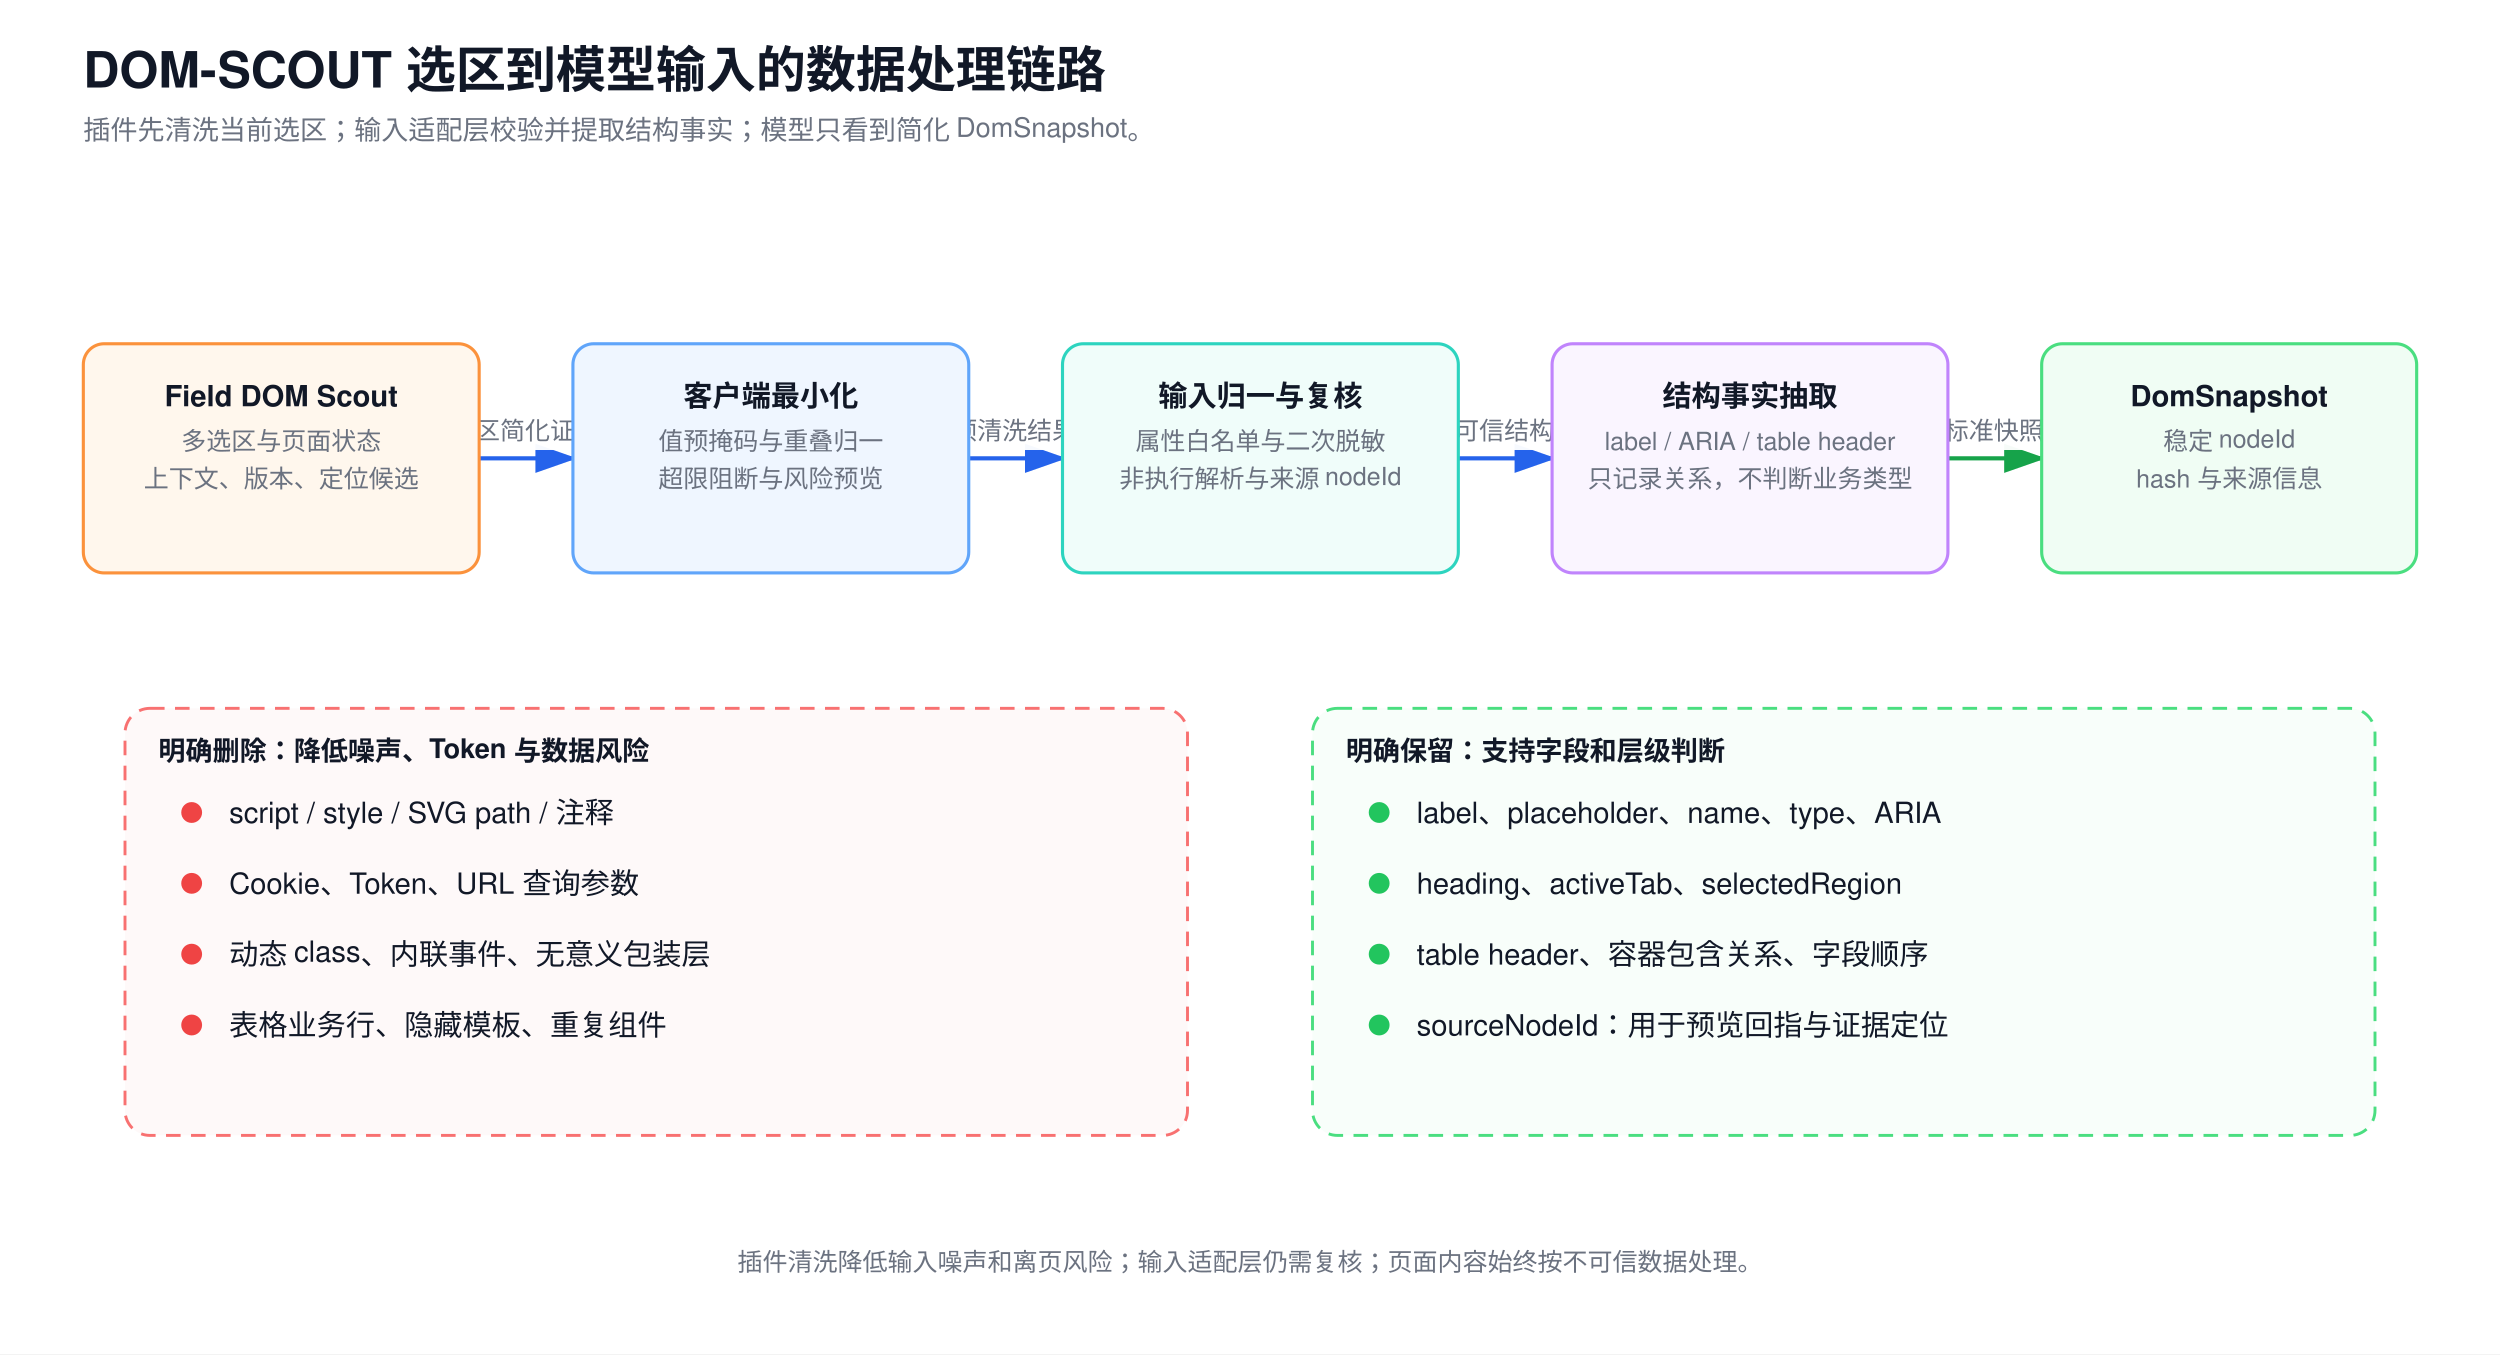
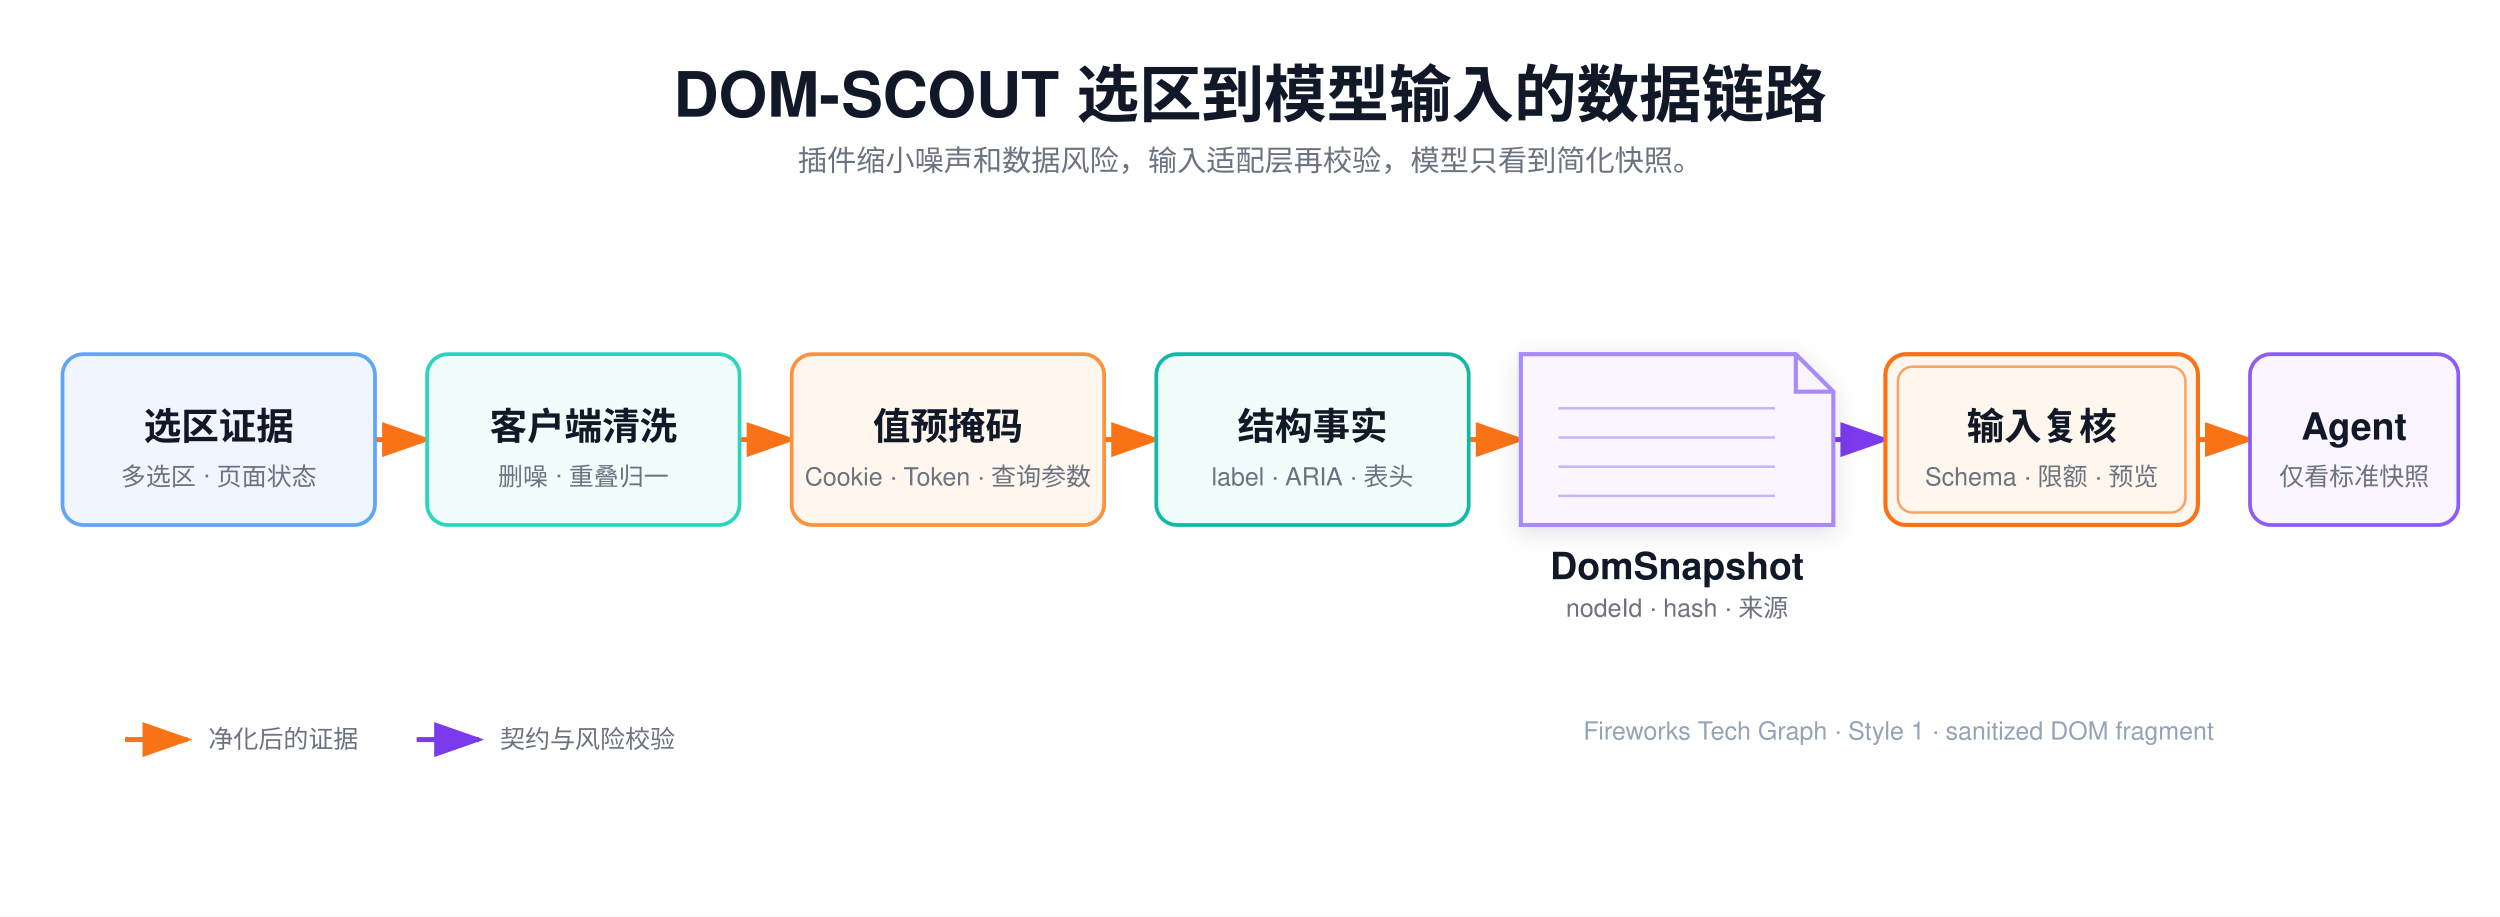
- <svg xmlns="http://www.w3.org/2000/svg" viewBox="0 0 1200 650" width="1200" height="650">
-   <style>text{font-family:'Helvetica Neue',Helvetica,Arial,'PingFang SC','Microsoft YaHei',sans-serif;fill:#111827} .muted{fill:#6b7280} .small{font-size:12px} .label{font-size:14px} .title{font-size:24px;font-weight:700} .subtitle{font-size:13px} .node-title{font-size:14px;font-weight:600}</style>
+ <svg xmlns="http://www.w3.org/2000/svg" viewBox="0 0 1200 440" width="1200" height="440" data-generator="fireworks-tech-graph" data-schema-version="1" data-text-metrics="heuristic-v1" data-style-id="1" data-visual-theme="Flat Icon" data-diagram-type="data-flow" data-motion-scene="" data-semantic-profile="generic" data-semantic-valid="true" data-quality-profile="standard" data-max-bends-per-edge="12" data-max-total-bends="100" data-max-route-stretch="5.0" data-max-bridged-crossings="8" data-min-node-gap="0.0" data-min-container-gutter="0.0" data-min-label-clearance="2.0" data-min-segment-length="0.0">
  <defs>
-     <marker id="arrow-blue" markerWidth="10" markerHeight="7" refX="9" refY="3.5" orient="auto">
-       <polygon points="0 0,10 3.5,0 7" fill="#2563eb" />
+     <marker id="arrowA" markerWidth="10" markerHeight="7" refX="9" refY="3.5" orient="auto">
+       <polygon points="0 0, 10 3.5, 0 7" fill="#7c3aed" />
    </marker>
-     <marker id="arrow-purple" markerWidth="10" markerHeight="7" refX="9" refY="3.5" orient="auto">
-       <polygon points="0 0,10 3.5,0 7" fill="#9333ea" />
+     <marker id="arrowB" markerWidth="10" markerHeight="7" refX="9" refY="3.5" orient="auto">
+       <polygon points="0 0, 10 3.5, 0 7" fill="#10b981" />
    </marker>
-     <marker id="arrow-green" markerWidth="10" markerHeight="7" refX="9" refY="3.5" orient="auto">
-       <polygon points="0 0,10 3.5,0 7" fill="#16a34a" />
+     <marker id="arrowC" markerWidth="10" markerHeight="7" refX="9" refY="3.5" orient="auto">
+       <polygon points="0 0, 10 3.5, 0 7" fill="#2563eb" />
    </marker>
-     <marker id="arrow-orange" markerWidth="10" markerHeight="7" refX="9" refY="3.5" orient="auto">
-       <polygon points="0 0,10 3.5,0 7" fill="#ea580c" />
+     <marker id="arrowE" markerWidth="10" markerHeight="7" refX="9" refY="3.5" orient="auto">
+       <polygon points="0 0, 10 3.5, 0 7" fill="#f97316" />
    </marker>
-     <marker id="arrow-red" markerWidth="10" markerHeight="7" refX="9" refY="3.5" orient="auto">
-       <polygon points="0 0,10 3.5,0 7" fill="#dc2626" />
+     <marker id="arrowF" markerWidth="10" markerHeight="7" refX="9" refY="3.5" orient="auto">
+       <polygon points="0 0, 10 3.5, 0 7" fill="#7c3aed" />
    </marker>
-     <marker id="arrow-gray" markerWidth="10" markerHeight="7" refX="9" refY="3.5" orient="auto">
-       <polygon points="0 0,10 3.5,0 7" fill="#6b7280" />
+     <marker id="arrowG" markerWidth="10" markerHeight="7" refX="9" refY="3.5" orient="auto">
+       <polygon points="0 0, 10 3.5, 0 7" fill="#ef4444" />
    </marker>
+     <marker id="arrowH" markerWidth="10" markerHeight="7" refX="9" refY="3.5" orient="auto">
+       <polygon points="0 0, 10 3.5, 0 7" fill="#6b7280" />
+     </marker>
+     <filter id="shadowSoft" x="-20%" y="-20%" width="140%" height="160%">
+       <feDropShadow dx="0" dy="3" stdDeviation="6" flood-color="#0f172a" flood-opacity="0.12" />
+     </filter>
+     <filter id="shadowGlass" x="-20%" y="-20%" width="140%" height="160%">
+       <feDropShadow dx="0" dy="10" stdDeviation="16" flood-color="#020617" flood-opacity="0.28" />
+     </filter>
+     <style>
+     text { font-family: 'Helvetica Neue', Helvetica, Arial, 'PingFang SC', 'Microsoft YaHei', 'Microsoft JhengHei', 'SimHei', sans-serif; }
+     .title { font-size: 30px; font-weight: 700; fill: #111827; }
+     .subtitle { font-size: 14px; font-weight: 500; fill: #6b7280; }
+     .section { font-size: 13px; font-weight: 700; fill: #2563eb; letter-spacing: 1.4px; }
+     .section-sub { font-size: 12px; font-weight: 500; fill: #94a3b8; }
+     .node-title { font-weight: 700; fill: #111827; }
+     .node-sub { font-size: 12px; font-weight: 500; fill: #6b7280; }
+     .node-type { font-size: 12px; font-weight: 700; fill: #9ca3af; letter-spacing: 0.08em; }
+     .arrow-label { font-size: 12px; font-weight: 600; fill: #6b7280; }
+     .legend { font-size: 12px; font-weight: 500; fill: #6b7280; }
+     .footnote { font-size: 12px; font-weight: 500; fill: #94a3b8; }
+     .metric-label { font-size: 8.5px; font-weight: 700; fill: #94a3b8; text-transform: uppercase; }
+     .metric-value { font-size: 9.5px; font-weight: 700; fill: #111827; }
+     </style>
  </defs>
-   <rect width="1200" height="650" fill="#ffffff" />
-   <text x="40" y="42" class="title">DOM-SCOUT 选区到模型输入的数据处理链路</text>
-   <text x="40" y="67" class="subtitle muted">插件先清洗当前选区；输入适配层校验并提取结构事实；模型只看到简化 DomSnapshot。</text>
-   <path d="M 230 220 L 275 220" fill="none" stroke="#2563eb" stroke-width="2" marker-end="url(#arrow-blue)" data-graph-role="edge" />
-   <rect x="204.0" y="196" width="96" height="20" rx="4" fill="#ffffff" opacity="0.96" />
-   <text x="252" y="211" text-anchor="middle" class="small muted">选区简化证据</text>
-   <path d="M 465 220 L 510 220" fill="none" stroke="#2563eb" stroke-width="2" marker-end="url(#arrow-blue)" data-graph-role="edge" />
-   <rect x="453.0" y="196" width="68" height="20" rx="4" fill="#ffffff" opacity="0.96" />
-   <text x="487" y="211" text-anchor="middle" class="small muted">预清洗结果</text>
-   <path d="M 700 220 L 745 220" fill="none" stroke="#2563eb" stroke-width="2" marker-end="url(#arrow-blue)" data-graph-role="edge" />
-   <rect x="688.0" y="196" width="68" height="20" rx="4" fill="#ffffff" opacity="0.96" />
-   <text x="722" y="211" text-anchor="middle" class="small muted">可信结构</text>
-   <path d="M 935 220 L 980 220" fill="none" stroke="#16a34a" stroke-width="2" marker-end="url(#arrow-green)" data-graph-role="edge" />
-   <rect x="923.0" y="196" width="68" height="20" rx="4" fill="#ffffff" opacity="0.96" />
-   <text x="957" y="211" text-anchor="middle" class="small muted">标准快照</text>
-   <rect x="40" y="165" width="190" height="110" rx="10" fill="#fff7ed" stroke="#fb923c" stroke-width="1.5" />
-   <text x="135.0" y="195" text-anchor="middle" class="node-title">Field DOM Scout</text>
-   <text x="135.0" y="216" text-anchor="middle" class="small muted">多选区与页面状态</text>
-   <text x="135.0" y="234" text-anchor="middle" class="small muted">上下文、版本、定位候选</text>
-   <rect x="275" y="165" width="190" height="110" rx="10" fill="#eff6ff" stroke="#60a5fa" stroke-width="1.5" />
-   <text x="370.0" y="195" text-anchor="middle" class="node-title">客户端最小化</text>
-   <text x="370.0" y="216" text-anchor="middle" class="small muted">值预掩码与重叠归一</text>
-   <text x="370.0" y="234" text-anchor="middle" class="small muted">超限阻断与风险预览</text>
-   <rect x="510" y="165" width="190" height="110" rx="10" fill="#f0fdfa" stroke="#2dd4bf" stroke-width="1.5" />
-   <text x="605.0" y="195" text-anchor="middle" class="node-title">输入归一与复核</text>
-   <text x="605.0" y="216" text-anchor="middle" class="small muted">属性白名单与二次脱敏</text>
-   <text x="605.0" y="234" text-anchor="middle" class="small muted">非执行解析与来源 nodeId</text>
-   <rect x="745" y="165" width="190" height="110" rx="10" fill="#faf5ff" stroke="#c084fc" stroke-width="1.5" />
-   <text x="840.0" y="195" text-anchor="middle" class="node-title">结构事实抽取</text>
-   <text x="840.0" y="216" text-anchor="middle" class="small muted">label / ARIA / table header</text>
-   <text x="840.0" y="234" text-anchor="middle" class="small muted">只记录关系，不判断业务类型</text>
-   <rect x="980" y="165" width="180" height="110" rx="10" fill="#f0fdf4" stroke="#4ade80" stroke-width="1.5" />
-   <text x="1070.0" y="195" text-anchor="middle" class="node-title">DomSnapshot</text>
-   <text x="1070.0" y="216" text-anchor="middle" class="small muted">稳定 nodeId</text>
-   <text x="1070.0" y="234" text-anchor="middle" class="small muted">hash 与来源信息</text>
-   <rect x="60" y="340" width="510" height="205" rx="12" fill="#fef2f2" fill-opacity="0.45" stroke="#f87171" stroke-width="1.4" stroke-dasharray="7,5" />
-   <text x="76" y="365" font-size="13" font-weight="700" fill="#f87171">明确删除：降低噪声、Token 与数据风险</text>
-   <rect x="630" y="340" width="510" height="205" rx="12" fill="#f0fdf4" fill-opacity="0.45" stroke="#4ade80" stroke-width="1.4" stroke-dasharray="7,5" />
-   <text x="646" y="365" font-size="13" font-weight="700" fill="#4ade80">明确保留：支持字段和层级判断</text>
-   <circle cx="92" cy="390" r="5" fill="#ef4444" transform="translate(0,0)" />
-   <text x="110" y="395" class="label" transform="translate(0,0)">script / style / SVG path / 注释</text>
-   <circle cx="92" cy="390" r="5" fill="#ef4444" transform="translate(0,34)" />
-   <text x="110" y="395" class="label" transform="translate(0,34)">Cookie、Token、URL 查询参数</text>
-   <circle cx="92" cy="390" r="5" fill="#ef4444" transform="translate(0,68)" />
-   <text x="110" y="395" class="label" transform="translate(0,68)">动态 class、内联事件、无意义包装层</text>
-   <circle cx="92" cy="390" r="5" fill="#ef4444" transform="translate(0,102)" />
-   <text x="110" y="395" class="label" transform="translate(0,102)">表格业务行、隐藏模板、重复组件</text>
-   <circle cx="662" cy="390" r="5" fill="#22c55e" transform="translate(0,0)" />
-   <text x="680" y="395" class="label" transform="translate(0,0)">label、placeholder、name、type、ARIA</text>
-   <circle cx="662" cy="390" r="5" fill="#22c55e" transform="translate(0,34)" />
-   <text x="680" y="395" class="label" transform="translate(0,34)">heading、activeTab、selectedRegion</text>
-   <circle cx="662" cy="390" r="5" fill="#22c55e" transform="translate(0,68)" />
-   <text x="680" y="395" class="label" transform="translate(0,68)">table header、容器包含关系、字段顺序</text>
-   <circle cx="662" cy="390" r="5" fill="#22c55e" transform="translate(0,102)" />
-   <text x="680" y="395" class="label" transform="translate(0,102)">sourceNodeId：用于预览回指与证据定位</text>
-   <text x="600" y="610" text-anchor="middle" class="small muted">插件清洗降低输入噪声和离页风险；输入适配层仍需复核；页面内容始终按不可信数据处理。</text>
+   <rect data-graph-role="background" width="1200.0" height="440.0" fill="#ffffff" />
+   <text x="600.0" y="56" text-anchor="middle" class="title">DOM-SCOUT 选区到模型输入的数据链路</text>
+   <text x="600.0" y="82" text-anchor="middle" class="subtitle">插件缩小噪声和数据风险，输入适配层再校验，模型只看到简化快照。</text>
+   <path id="region-clean" data-graph-role="edge" data-edge-id="region-clean" data-source="region" data-target="clean" data-edge-kind="flow" data-topic-id="" data-flow="data" data-motion-role="" data-motion-stage="" data-motion-order="" data-protocol="" data-via="" data-critical-path-id="" data-critical-hop="" data-critical-hops="" data-critical="false" data-bends="0" data-route-stretch="1.0" data-bridges="" d="M 180,211 L 205,211" fill="none" stroke="#f97316" stroke-width="2.4" stroke-linecap="round" stroke-linejoin="round" marker-end="url(#arrowE)" />
+   <path id="clean-mask" data-graph-role="edge" data-edge-id="clean-mask" data-source="clean" data-target="mask" data-edge-kind="flow" data-topic-id="" data-flow="data" data-motion-role="" data-motion-stage="" data-motion-order="" data-protocol="" data-via="" data-critical-path-id="" data-critical-hop="" data-critical-hops="" data-critical="false" data-bends="0" data-route-stretch="1.0" data-bridges="" d="M 355,211 L 380,211" fill="none" stroke="#f97316" stroke-width="2.4" stroke-linecap="round" stroke-linejoin="round" marker-end="url(#arrowE)" />
+   <path id="mask-facts" data-graph-role="edge" data-edge-id="mask-facts" data-source="mask" data-target="facts" data-edge-kind="flow" data-topic-id="" data-flow="data" data-motion-role="" data-motion-stage="" data-motion-order="" data-protocol="" data-via="" data-critical-path-id="" data-critical-hop="" data-critical-hops="" data-critical="false" data-bends="0" data-route-stretch="1.0" data-bridges="" d="M 530,211 L 555,211" fill="none" stroke="#f97316" stroke-width="2.4" stroke-linecap="round" stroke-linejoin="round" marker-end="url(#arrowE)" />
+   <path id="facts-snapshot" data-graph-role="edge" data-edge-id="facts-snapshot" data-source="facts" data-target="snapshot" data-edge-kind="flow" data-topic-id="" data-flow="data" data-motion-role="" data-motion-stage="" data-motion-order="" data-protocol="" data-via="" data-critical-path-id="" data-critical-hop="" data-critical-hops="" data-critical="false" data-bends="0" data-route-stretch="1.0" data-bridges="" d="M 705,211 L 730,211" fill="none" stroke="#f97316" stroke-width="2.4" stroke-linecap="round" stroke-linejoin="round" marker-end="url(#arrowE)" />
+   <path id="snapshot-schema" data-graph-role="edge" data-edge-id="snapshot-schema" data-source="snapshot" data-target="schema" data-edge-kind="flow" data-topic-id="" data-flow="control" data-motion-role="" data-motion-stage="" data-motion-order="" data-protocol="" data-via="" data-critical-path-id="" data-critical-hop="" data-critical-hops="" data-critical="false" data-bends="0" data-route-stretch="1.0" data-bridges="" d="M 880,211 L 905,211" fill="none" stroke="#7c3aed" stroke-width="2.4" stroke-linecap="round" stroke-linejoin="round" marker-end="url(#arrowA)" />
+   <path id="schema-agent" data-graph-role="edge" data-edge-id="schema-agent" data-source="schema" data-target="agent" data-edge-kind="flow" data-topic-id="" data-flow="data" data-motion-role="" data-motion-stage="" data-motion-order="" data-protocol="" data-via="" data-critical-path-id="" data-critical-hop="" data-critical-hops="" data-critical="false" data-bends="0" data-route-stretch="1.0" data-bridges="" d="M 1055,211 L 1080,211" fill="none" stroke="#f97316" stroke-width="2.4" stroke-linecap="round" stroke-linejoin="round" marker-end="url(#arrowE)" />
+   <g id="node-region" data-graph-role="node" data-node-id="region" data-semantic-role="rect" data-motion-role="" data-motion-stage="" data-motion-order="" data-parent="" data-deployment-id="" data-topic-id="" data-span-id="" data-station-order="" data-status="" data-start-ms="" data-duration-ms="" data-parent-span="" data-graph-bounds="30,170,180,252">
+     <rect x="30.0" y="170.0" width="150.0" height="82.0" rx="10.0" fill="#eff6ff" stroke="#60a5fa" stroke-width="1.8" />
+     <text x="105.0" y="211.0" text-anchor="middle" class="node-title" font-size="18.0">选区证据</text>
+     <text x="105.0" y="233.0" text-anchor="middle" class="node-sub">多选区 · 页面状态</text>
+   </g>
+   <g id="node-clean" data-graph-role="node" data-node-id="clean" data-semantic-role="rect" data-motion-role="" data-motion-stage="" data-motion-order="" data-parent="" data-deployment-id="" data-topic-id="" data-span-id="" data-station-order="" data-status="" data-start-ms="" data-duration-ms="" data-parent-span="" data-graph-bounds="205,170,355,252">
+     <rect x="205.0" y="170.0" width="150.0" height="82.0" rx="10.0" fill="#f0fdfa" stroke="#2dd4bf" stroke-width="1.8" />
+     <text x="280.0" y="211.0" text-anchor="middle" class="node-title" font-size="18.0">客户端清洗</text>
+     <text x="280.0" y="233.0" text-anchor="middle" class="node-sub">删噪 · 重叠归一</text>
+   </g>
+   <g id="node-mask" data-graph-role="node" data-node-id="mask" data-semantic-role="rect" data-motion-role="" data-motion-stage="" data-motion-order="" data-parent="" data-deployment-id="" data-topic-id="" data-span-id="" data-station-order="" data-status="" data-start-ms="" data-duration-ms="" data-parent-span="" data-graph-bounds="380,170,530,252">
+     <rect x="380.0" y="170.0" width="150.0" height="82.0" rx="10.0" fill="#fff7ed" stroke="#fb923c" stroke-width="1.8" />
+     <text x="455.0" y="211.0" text-anchor="middle" class="node-title" font-size="18.0">值预掩码</text>
+     <text x="455.0" y="233.0" text-anchor="middle" class="node-sub">Cookie · Token · 查询参数</text>
+   </g>
+   <g id="node-facts" data-graph-role="node" data-node-id="facts" data-semantic-role="rect" data-motion-role="" data-motion-stage="" data-motion-order="" data-parent="" data-deployment-id="" data-topic-id="" data-span-id="" data-station-order="" data-status="" data-start-ms="" data-duration-ms="" data-parent-span="" data-graph-bounds="555,170,705,252">
+     <rect x="555.0" y="170.0" width="150.0" height="82.0" rx="10.0" fill="#f0fdfa" stroke="#14b8a6" stroke-width="1.8" />
+     <text x="630.0" y="211.0" text-anchor="middle" class="node-title" font-size="18.0">结构事实</text>
+     <text x="630.0" y="233.0" text-anchor="middle" class="node-sub">label · ARIA · 表头</text>
+   </g>
+   <g id="node-snapshot" data-graph-role="node" data-node-id="snapshot" data-semantic-role="document" data-motion-role="" data-motion-stage="" data-motion-order="" data-parent="" data-deployment-id="" data-topic-id="" data-span-id="" data-station-order="" data-status="" data-start-ms="" data-duration-ms="" data-parent-span="" data-graph-bounds="730,170,880,252">
+     <path d="M 730.0 170.0 L 862.0 170.0 L 880.0 188.0 L 880.0 252.0 L 730.0 252.0 Z" fill="#faf5ff" stroke="#a78bfa" stroke-width="2.0" filter="url(#shadowSoft)" />
+     <path d="M 862.0 170.0 L 862.0 188.0 L 880.0 188.0" fill="none" stroke="#a78bfa" stroke-width="2.0" />
+     <line x1="748.0" y1="196.0" x2="852.0" y2="196.0" stroke="#c4b5fd" stroke-width="1.2" />
+     <line x1="748.0" y1="210.0" x2="852.0" y2="210.0" stroke="#c4b5fd" stroke-width="1.2" />
+     <line x1="748.0" y1="224.0" x2="852.0" y2="224.0" stroke="#c4b5fd" stroke-width="1.2" />
+     <line x1="748.0" y1="238.0" x2="852.0" y2="238.0" stroke="#c4b5fd" stroke-width="1.2" />
+     <text x="805.0" y="278.0" text-anchor="middle" class="node-title" font-size="18.0">DomSnapshot</text>
+     <text x="805.0" y="296.0" text-anchor="middle" class="node-sub">nodeId · hash · 来源</text>
+   </g>
+   <g id="node-schema" data-graph-role="node" data-node-id="schema" data-semantic-role="double_rect" data-motion-role="" data-motion-stage="" data-motion-order="" data-parent="" data-deployment-id="" data-topic-id="" data-span-id="" data-station-order="" data-status="" data-start-ms="" data-duration-ms="" data-parent-span="" data-graph-bounds="905,170,1055,252">
+     <rect x="905.0" y="170.0" width="150.0" height="82.0" rx="10.0" fill="#fff7ed" stroke="#f97316" stroke-width="2.0" />
+     <rect x="911.0" y="176.0" width="138.0" height="70.0" rx="7.0" fill="none" stroke="#f97316" stroke-width="1.2" opacity="0.65" />
+     <text x="980.0" y="211.0" text-anchor="middle" class="node-title" font-size="18.0">输入复核</text>
+     <text x="980.0" y="233.0" text-anchor="middle" class="node-sub">Schema · 限额 · 预览</text>
+   </g>
+   <g id="node-agent" data-graph-role="node" data-node-id="agent" data-semantic-role="rect" data-motion-role="" data-motion-stage="" data-motion-order="" data-parent="" data-deployment-id="" data-topic-id="" data-span-id="" data-station-order="" data-status="" data-start-ms="" data-duration-ms="" data-parent-span="" data-graph-bounds="1080,170,1180,252">
+     <rect x="1080.0" y="170.0" width="100.0" height="82.0" rx="10.0" fill="#faf5ff" stroke="#8b5cf6" stroke-width="1.8" />
+     <text x="1130.0" y="211.0" text-anchor="middle" class="node-title" font-size="18.0">Agent</text>
+     <text x="1130.0" y="233.0" text-anchor="middle" class="node-sub">仅看标准快照</text>
+   </g>
+   <g id="legend" data-graph-role="legend">
+     <rect id="legend-zone" data-graph-role="reserved" data-reserved-kind="legend" x="50" y="341" width="294" height="46" rx="10" fill="none" stroke="none" />
+     <line data-graph-role="decoration" x1="60.0" y1="355.0" x2="90.0" y2="355.0" stroke="#f97316" stroke-width="2.4" marker-end="url(#arrowE)" />
+     <text data-graph-role="decoration" x="100.0" y="359.0" class="legend">净化后的证据</text>
+     <line data-graph-role="decoration" x1="200.0" y1="355.0" x2="230.0" y2="355.0" stroke="#7c3aed" stroke-width="2.4" marker-end="url(#arrowA)" />
+     <text data-graph-role="decoration" x="240.0" y="359.0" class="legend">契约与风险校验</text>
+   </g>
+   <g id="footer" data-graph-role="reserved" data-graph-bounds="760,343,1145,359">
+     <text x="760.0" y="355.0" class="footnote">Fireworks Tech Graph · Style 1 · sanitized DOM fragment</text>
+   </g>
</svg>
